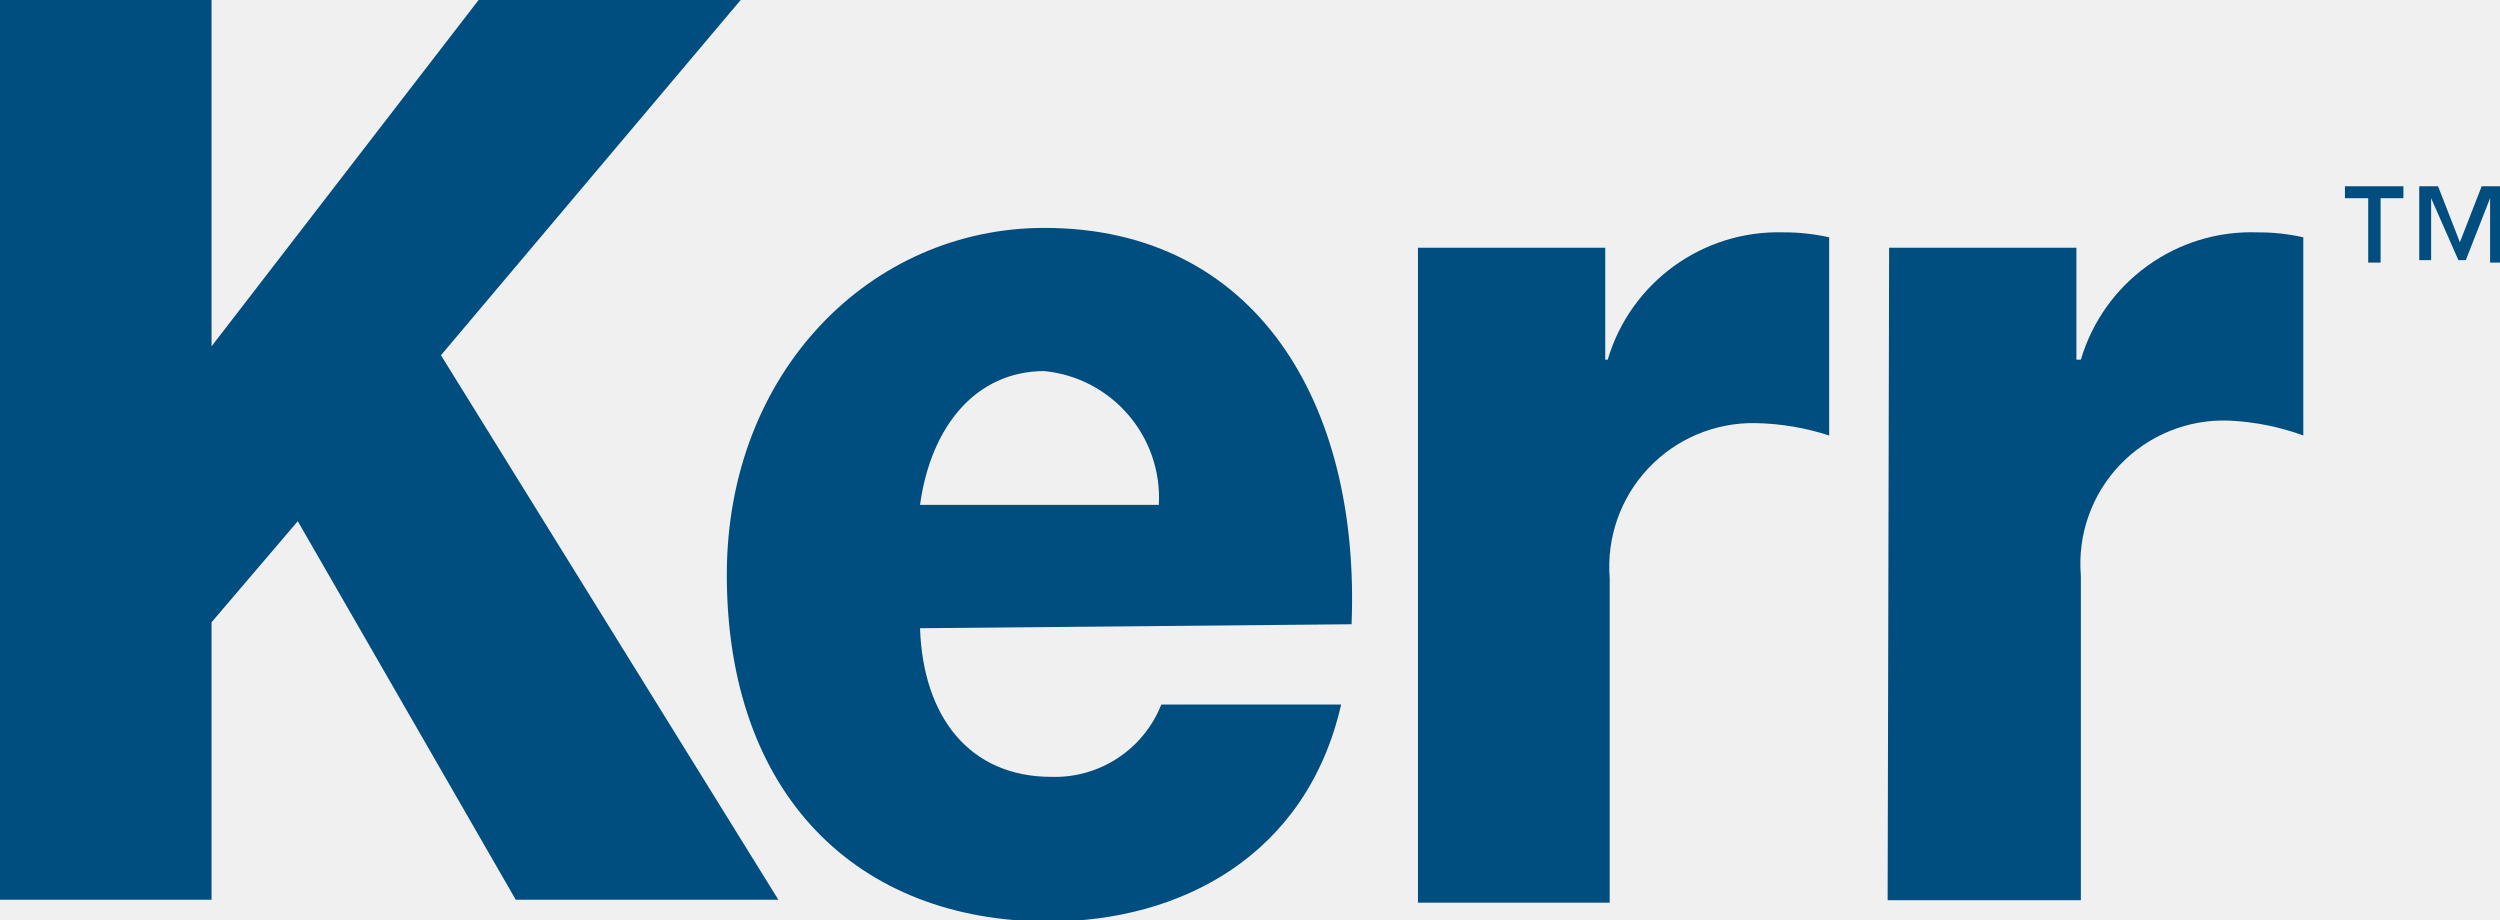
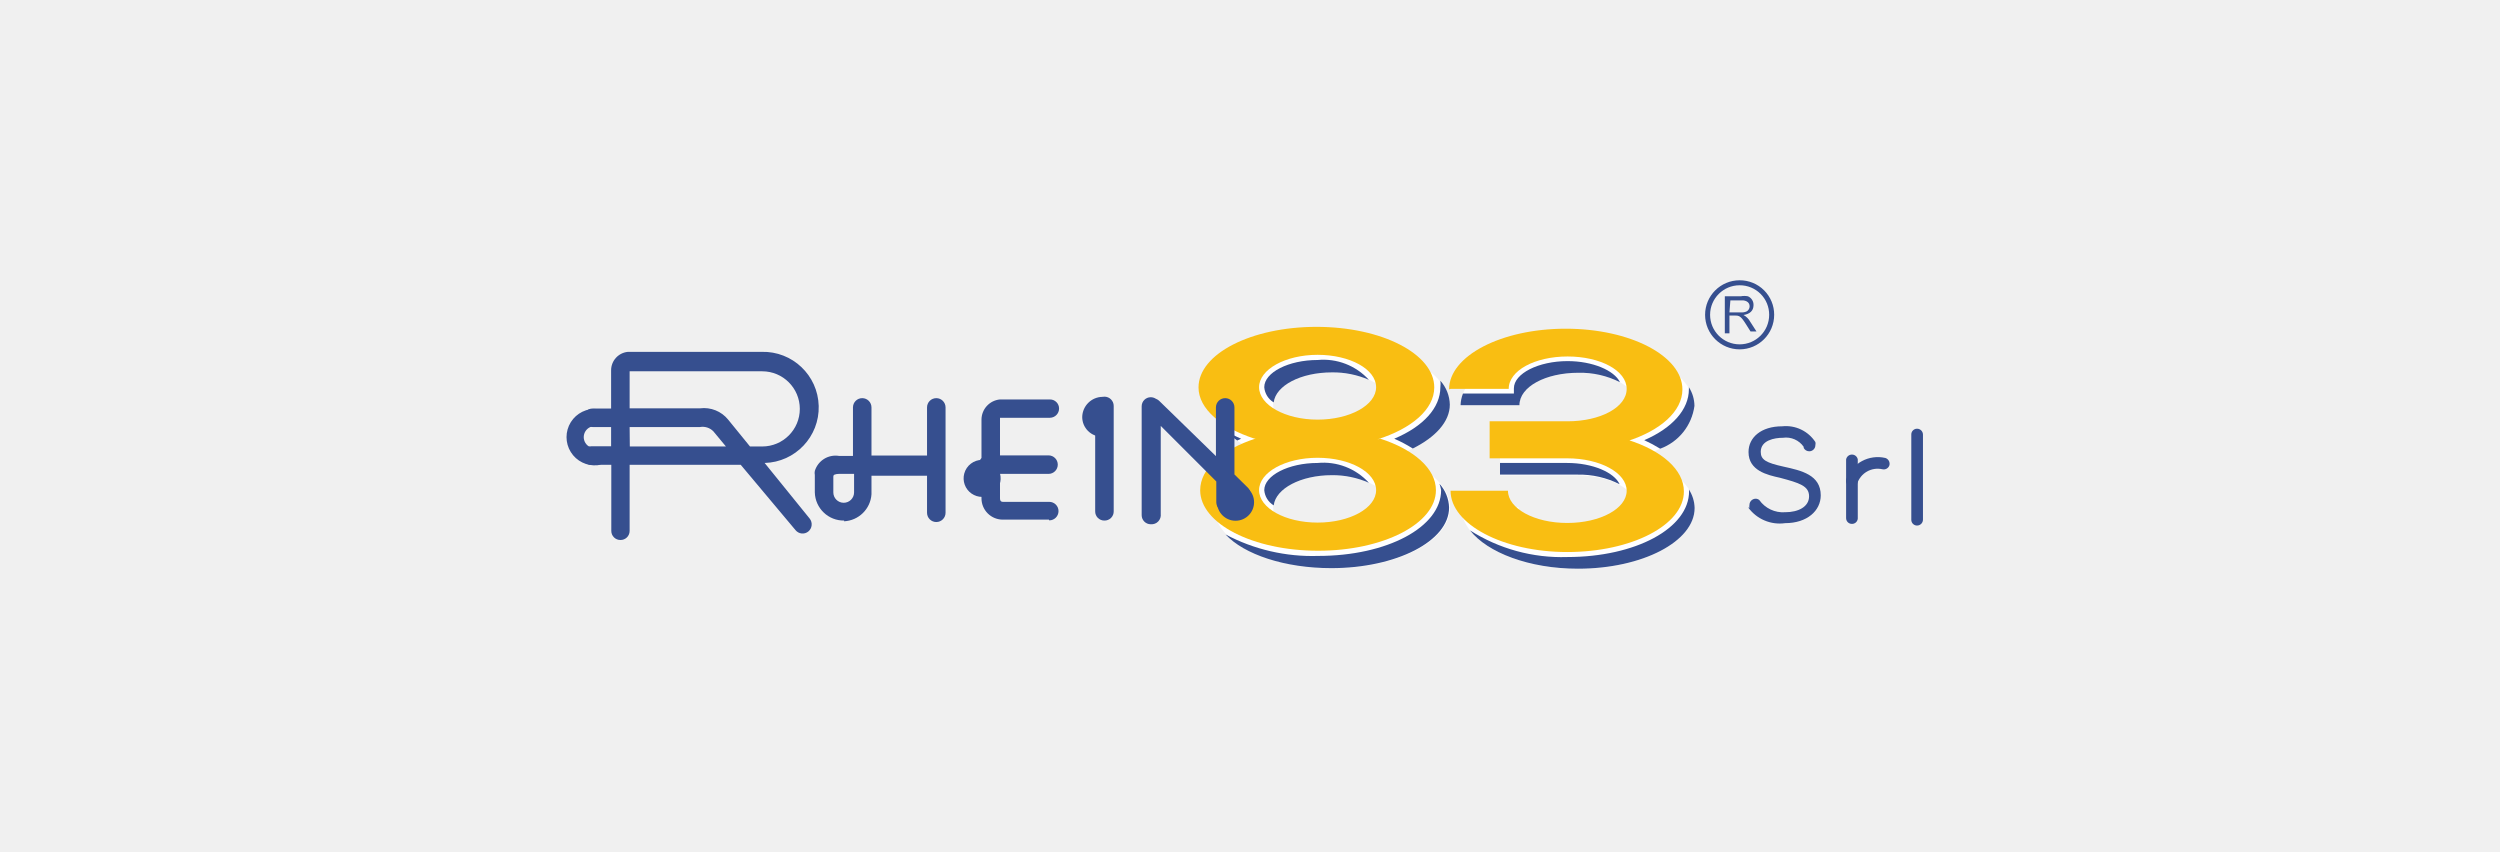
- <svg xmlns="http://www.w3.org/2000/svg" viewBox="0 0 50.46 18.55">
+ <svg xmlns="http://www.w3.org/2000/svg" id="Capa_1" data-name="Capa 1" viewBox="0 0 135 46">
  <defs>
-     <style>.cls-1{fill:#004d80;}</style>
+     <style>.cls-1{fill:#fff;}.cls-2{fill:#f9be12;}.cls-3{fill:#364f8f;}.cls-4,.cls-5{fill:none;stroke:#364f8f;}.cls-4{stroke-width:0.27px;}.cls-5{stroke-linecap:round;stroke-width:0.93px;}</style>
  </defs>
-   <g id="Capa_2" data-name="Capa 2">
-     <g id="Capa_1-2" data-name="Capa 1">
-       <polygon class="cls-1" points="0 0 4.27 0 4.27 6.99 9.66 0 14.95 0 8.9 7.17 15.71 18.16 10.41 18.16 6.01 10.52 4.27 12.56 4.27 18.16 0 18.16 0 0" />
-       <path class="cls-1" d="M18.57,10.19c.22-1.6,1.14-2.7,2.51-2.7a2.57,2.57,0,0,1,2.31,2.7Zm8.71,2.41c.18-4.47-1.94-8-6.2-8-3.5,0-6.41,2.9-6.41,7,0,4.45,2.64,7,6.5,7,2.65,0,5.2-1.32,5.9-4.38H23.44a2.31,2.31,0,0,1-2.22,1.46c-1.65,0-2.59-1.21-2.65-3Z" />
-       <path class="cls-1" d="M28.62,5H32.4V7.26h.05A3.59,3.59,0,0,1,36,4.69a4.12,4.12,0,0,1,.92.1v4a5.11,5.11,0,0,0-1.49-.25,2.9,2.9,0,0,0-2.94,3.13v6.55H28.62Z" />
-       <path class="cls-1" d="M38.13,5h3.78V7.26H42a3.59,3.59,0,0,1,3.57-2.57,4.12,4.12,0,0,1,.92.1v4A5,5,0,0,0,45,8.49,2.89,2.89,0,0,0,42,11.62v6.55h-3.9Z" />
-       <path class="cls-1" d="M48.51,4h-.46v1.3H47.8V4h-.47V3.76h1.18Zm2,1.3h-.25V4h0l-.49,1.25h-.15L49.07,4h0V5.25h-.24V3.76h.38l.44,1.13.44-1.13h.38Z" />
-     </g>
-   </g>
+   <path class="cls-1" d="M78.91,21.88h3.14c0-1,1.42-1.75,3.18-1.75s3.18.78,3.18,1.75S87,23.62,85.23,23.62L81,23.67v2h4.19c1.77,0,3.2.78,3.2,1.75s-1.43,1.75-3.2,1.75S82,28.36,82,27.39H78.91c0,1.81,2.82,3.32,6.3,3.32s6.3-1.47,6.3-3.28c0-1.17-1.19-2.19-3-2.77l-.09.06c1.83-.57,3.05-1.61,3.05-2.8,0-1.81-2.82-3.27-6.3-3.27s-6.3,1.46-6.3,3.27" />
+   <path class="cls-1" d="M71.92,25.66c-1.75,0-3.17.79-3.17,1.75s1.42,1.75,3.17,1.75,3.16-.78,3.16-1.75-1.42-1.75-3.16-1.75m0-5.55c-1.75,0-3.17.78-3.17,1.74s1.42,1.75,3.17,1.75,3.16-.78,3.16-1.75-1.42-1.74-3.16-1.74m3.38,4.52c1.8.58,3,1.61,3,2.78,0,1.81-2.85,3.27-6.36,3.27s-6.37-1.46-6.37-3.27c0-1.18,1.22-2.22,3.05-2.79h-.1c-1.77-.59-3-1.61-3-2.77,0-1.8,2.85-3.27,6.37-3.27s6.36,1.47,6.36,3.27c0,1.19-1.23,2.24-3.08,2.81Z" />
+   <path class="cls-2" d="M71.15,24.72c-1.74,0-3.16.78-3.16,1.75s1.42,1.75,3.16,1.75,3.16-.78,3.16-1.75-1.41-1.75-3.16-1.75m0-5.56c-1.74,0-3.16.79-3.16,1.75s1.42,1.75,3.16,1.75,3.16-.78,3.16-1.75-1.41-1.75-3.16-1.75m3.39,4.53c1.8.58,3,1.61,3,2.78,0,1.81-2.85,3.27-6.36,3.27s-6.37-1.46-6.37-3.27c0-1.18,1.22-2.22,3-2.79h-.09c-1.77-.58-3-1.6-3-2.76,0-1.81,2.85-3.27,6.37-3.27s6.36,1.46,6.36,3.27c0,1.19-1.23,2.23-3.08,2.81Z" />
+   <path class="cls-3" d="M66.22,23.28a3.74,3.74,0,0,0,.59.51l.21-.1A6,6,0,0,1,66.22,23.28Z" />
+   <path class="cls-3" d="M71.15,19.44c-1.56,0-2.88.67-2.88,1.47a1.06,1.06,0,0,0,.51.82c.11-.91,1.46-1.62,3.14-1.62a4.83,4.83,0,0,1,2,.4A3.32,3.32,0,0,0,71.15,19.44Z" />
+   <path class="cls-3" d="M77.78,20.56a1.34,1.34,0,0,1,0,.35c0,1.11-.92,2.12-2.49,2.78a7.21,7.21,0,0,1,1,.53c1.21-.6,2-1.44,2-2.37A2,2,0,0,0,77.78,20.56Z" />
+   <path class="cls-3" d="M77.82,26.47c0,2-2.92,3.55-6.64,3.55a10,10,0,0,1-5-1.16c1,1.08,3.2,1.82,5.71,1.82,3.51,0,6.36-1.46,6.36-3.27a2,2,0,0,0-.52-1.29A2,2,0,0,1,77.82,26.47Z" />
+   <path class="cls-3" d="M68.78,27.29c.11-.91,1.46-1.63,3.14-1.63a4.83,4.83,0,0,1,2,.41A3.32,3.32,0,0,0,71.15,25c-1.56,0-2.88.67-2.88,1.47A1.06,1.06,0,0,0,68.78,27.29Z" />
+   <path class="cls-2" d="M78.33,21h3.14c0-1,1.43-1.75,3.18-1.75S87.84,20,87.84,21s-1.43,1.75-3.19,1.75l-4.21,0v2h4.19c1.77,0,3.21.78,3.21,1.75s-1.44,1.74-3.21,1.74-3.2-.78-3.2-1.74h-3.1c0,1.8,2.82,3.31,6.3,3.31s6.3-1.46,6.3-3.27c0-1.17-1.18-2.2-3-2.78l-.08.07c1.82-.58,3-1.62,3-2.8,0-1.81-2.82-3.28-6.3-3.28s-6.3,1.47-6.3,3.28" />
+   <path class="cls-3" d="M82.05,21.88c0-1,1.42-1.75,3.18-1.75a4.74,4.74,0,0,1,2.25.51C87.17,20,86,19.5,84.65,19.5c-1.57,0-2.9.67-2.9,1.47v.28H79a1.91,1.91,0,0,0-.13.63Z" />
+   <path class="cls-3" d="M78.91,21.92v0h0Z" />
+   <path class="cls-3" d="M91.2,20.91s0,.07,0,.11c0,1.09-.89,2.09-2.41,2.75a7.69,7.69,0,0,1,.86.46,2.86,2.86,0,0,0,1.85-2.31A1.9,1.9,0,0,0,91.2,20.91Z" />
+   <path class="cls-3" d="M91.21,26.53c0,2-2.89,3.55-6.58,3.55a9.21,9.21,0,0,1-5.25-1.44c.94,1.2,3.19,2.07,5.83,2.07,3.48,0,6.3-1.47,6.3-3.28a1.92,1.92,0,0,0-.31-1S91.21,26.5,91.21,26.53Z" />
+   <path class="cls-3" d="M84.63,25H81v.63h4.19a4.79,4.79,0,0,1,2.27.52C87.17,25.51,86,25,84.63,25Z" />
+   <path class="cls-4" d="M95.67,17a1.73,1.73,0,1,1-1.73-1.73A1.72,1.72,0,0,1,95.67,17Z" />
+   <path class="cls-3" d="M93.39,16.87H94a.67.67,0,0,0,.31-.05.31.31,0,0,0,.17-.28.29.29,0,0,0-.15-.26.51.51,0,0,0-.27-.06h-.62ZM93.14,16H94a1,1,0,0,1,.39,0,.5.5,0,0,1,.3.48c0,.31-.21.48-.54.53h0a.9.9,0,0,1,.36.36l.34.53h-.32l-.26-.41c-.27-.43-.36-.45-.58-.45h-.3V18h-.25Z" />
+   <path class="cls-3" d="M100,28.29a.31.31,0,0,1-.31-.31V24.81a.32.32,0,0,1,.63,0V28A.31.31,0,0,1,100,28.29Z" />
+   <path class="cls-3" d="M100,26.29a.32.32,0,0,1-.29-.44,1.81,1.81,0,0,1,2.1-1.12.33.33,0,0,1,.22.39.32.32,0,0,1-.38.22,1.16,1.16,0,0,0-1.36.77A.33.33,0,0,1,100,26.29Z" />
+   <path class="cls-3" d="M103.52,28.38a.31.31,0,0,1-.31-.32V23.47a.31.31,0,0,1,.31-.32.32.32,0,0,1,.32.32v4.59A.32.32,0,0,1,103.52,28.38Z" />
+   <path class="cls-3" d="M33.5,29.16a.49.49,0,0,1-.49-.49V25.1H31.92a.49.49,0,0,1,0-1H33V23.06H32a.49.49,0,0,1,0-1h1V20a1,1,0,0,1,.91-1h7.22a3,3,0,0,1,.16,6L43.72,28a.5.5,0,0,1-.07.7.49.49,0,0,1-.69-.07L40,25.1H34v3.57A.49.49,0,0,1,33.5,29.16Zm7-5.05h.66a2,2,0,1,0,0-4.06H34v2h3.8a1.68,1.68,0,0,1,1.52.61Zm-6.49,0H39.2l-.68-.82a.81.81,0,0,0-.72-.23H34Zm11.58,4A1.56,1.56,0,0,1,44,26.59v-.94a.54.54,0,0,1,0-.22,1.17,1.17,0,0,1,1.31-.81h.75V22a.5.5,0,1,1,1,0v2.6h3V22a.49.49,0,1,1,1,0v5.69a.49.49,0,0,1-1,0v-2h-3v1A1.56,1.56,0,0,1,45.57,28.15ZM45,25.74v.85a.56.56,0,1,0,1.12,0v-1h-.81s-.27,0-.3.09A.43.43,0,0,1,45,25.74Zm11.64,2.32H54.16A1.15,1.15,0,0,1,53,26.9V25.43a.53.53,0,0,1-.14-.35.55.55,0,0,1,.14-.35V22.66a1.1,1.1,0,0,1,1-1.09H56.7a.49.49,0,0,1,.49.49.5.5,0,0,1-.49.5H54s0,.06,0,.1v1.93h2.62a.49.49,0,0,1,0,1H54v1.32c0,.19.11.19.17.19h2.49a.49.49,0,1,1,0,1Z" />
+   <path class="cls-3" d="M54,25.57a1,1,0,1,1-1.93,0,1,1,0,0,1,1.93,0" />
+   <path class="cls-5" d="M32.22,24.66a1.06,1.06,0,1,1,0-2.11" />
+   <path class="cls-3" d="M59.63,28.11a.49.49,0,0,1-.49-.5V21.92a.49.49,0,1,1,1,0v5.69A.49.49,0,0,1,59.63,28.11Z" />
+   <path class="cls-3" d="M59.56,23.58h-.05a1.06,1.06,0,0,1-1.07-1.06,1.11,1.11,0,0,1,1.1-1.09" />
+   <path class="cls-3" d="M62.14,28.31a.49.49,0,0,1-.49-.49V21.94a.49.49,0,0,1,.49-.49.5.5,0,0,1,.27.08.59.59,0,0,1,.17.1l3.08,3V22a.5.5,0,0,1,1,0v3.62l.72.71a.49.49,0,0,1,0,.7.5.5,0,0,1-.7,0l0,0v.09a.5.5,0,0,1-1,0V26l-3-3v4.75A.5.5,0,0,1,62.14,28.31Z" />
+   <path class="cls-3" d="M67.72,27.12a1,1,0,1,1-1-1,1,1,0,0,1,1,1" />
+   <path class="cls-3" d="M94.47,27.42a.37.37,0,0,1,0-.15.34.34,0,0,1,.34-.34A.32.32,0,0,1,95,27h0a1.57,1.57,0,0,0,1.4.66c.72,0,1.29-.3,1.29-.86s-.52-.72-1.57-1c-.68-.15-1.7-.38-1.7-1.39,0-.78.67-1.39,1.82-1.39a1.9,1.9,0,0,1,1.79.85l0,0a.34.34,0,0,1,0,.17.33.33,0,0,1-.33.33.34.34,0,0,1-.3-.18l0-.06a1.16,1.16,0,0,0-1.12-.49c-.45,0-1.2.13-1.2.76,0,.43.29.59,1.24.8s2,.44,2,1.55c0,.83-.74,1.5-1.92,1.5a2.1,2.1,0,0,1-2-.85" />
</svg>
